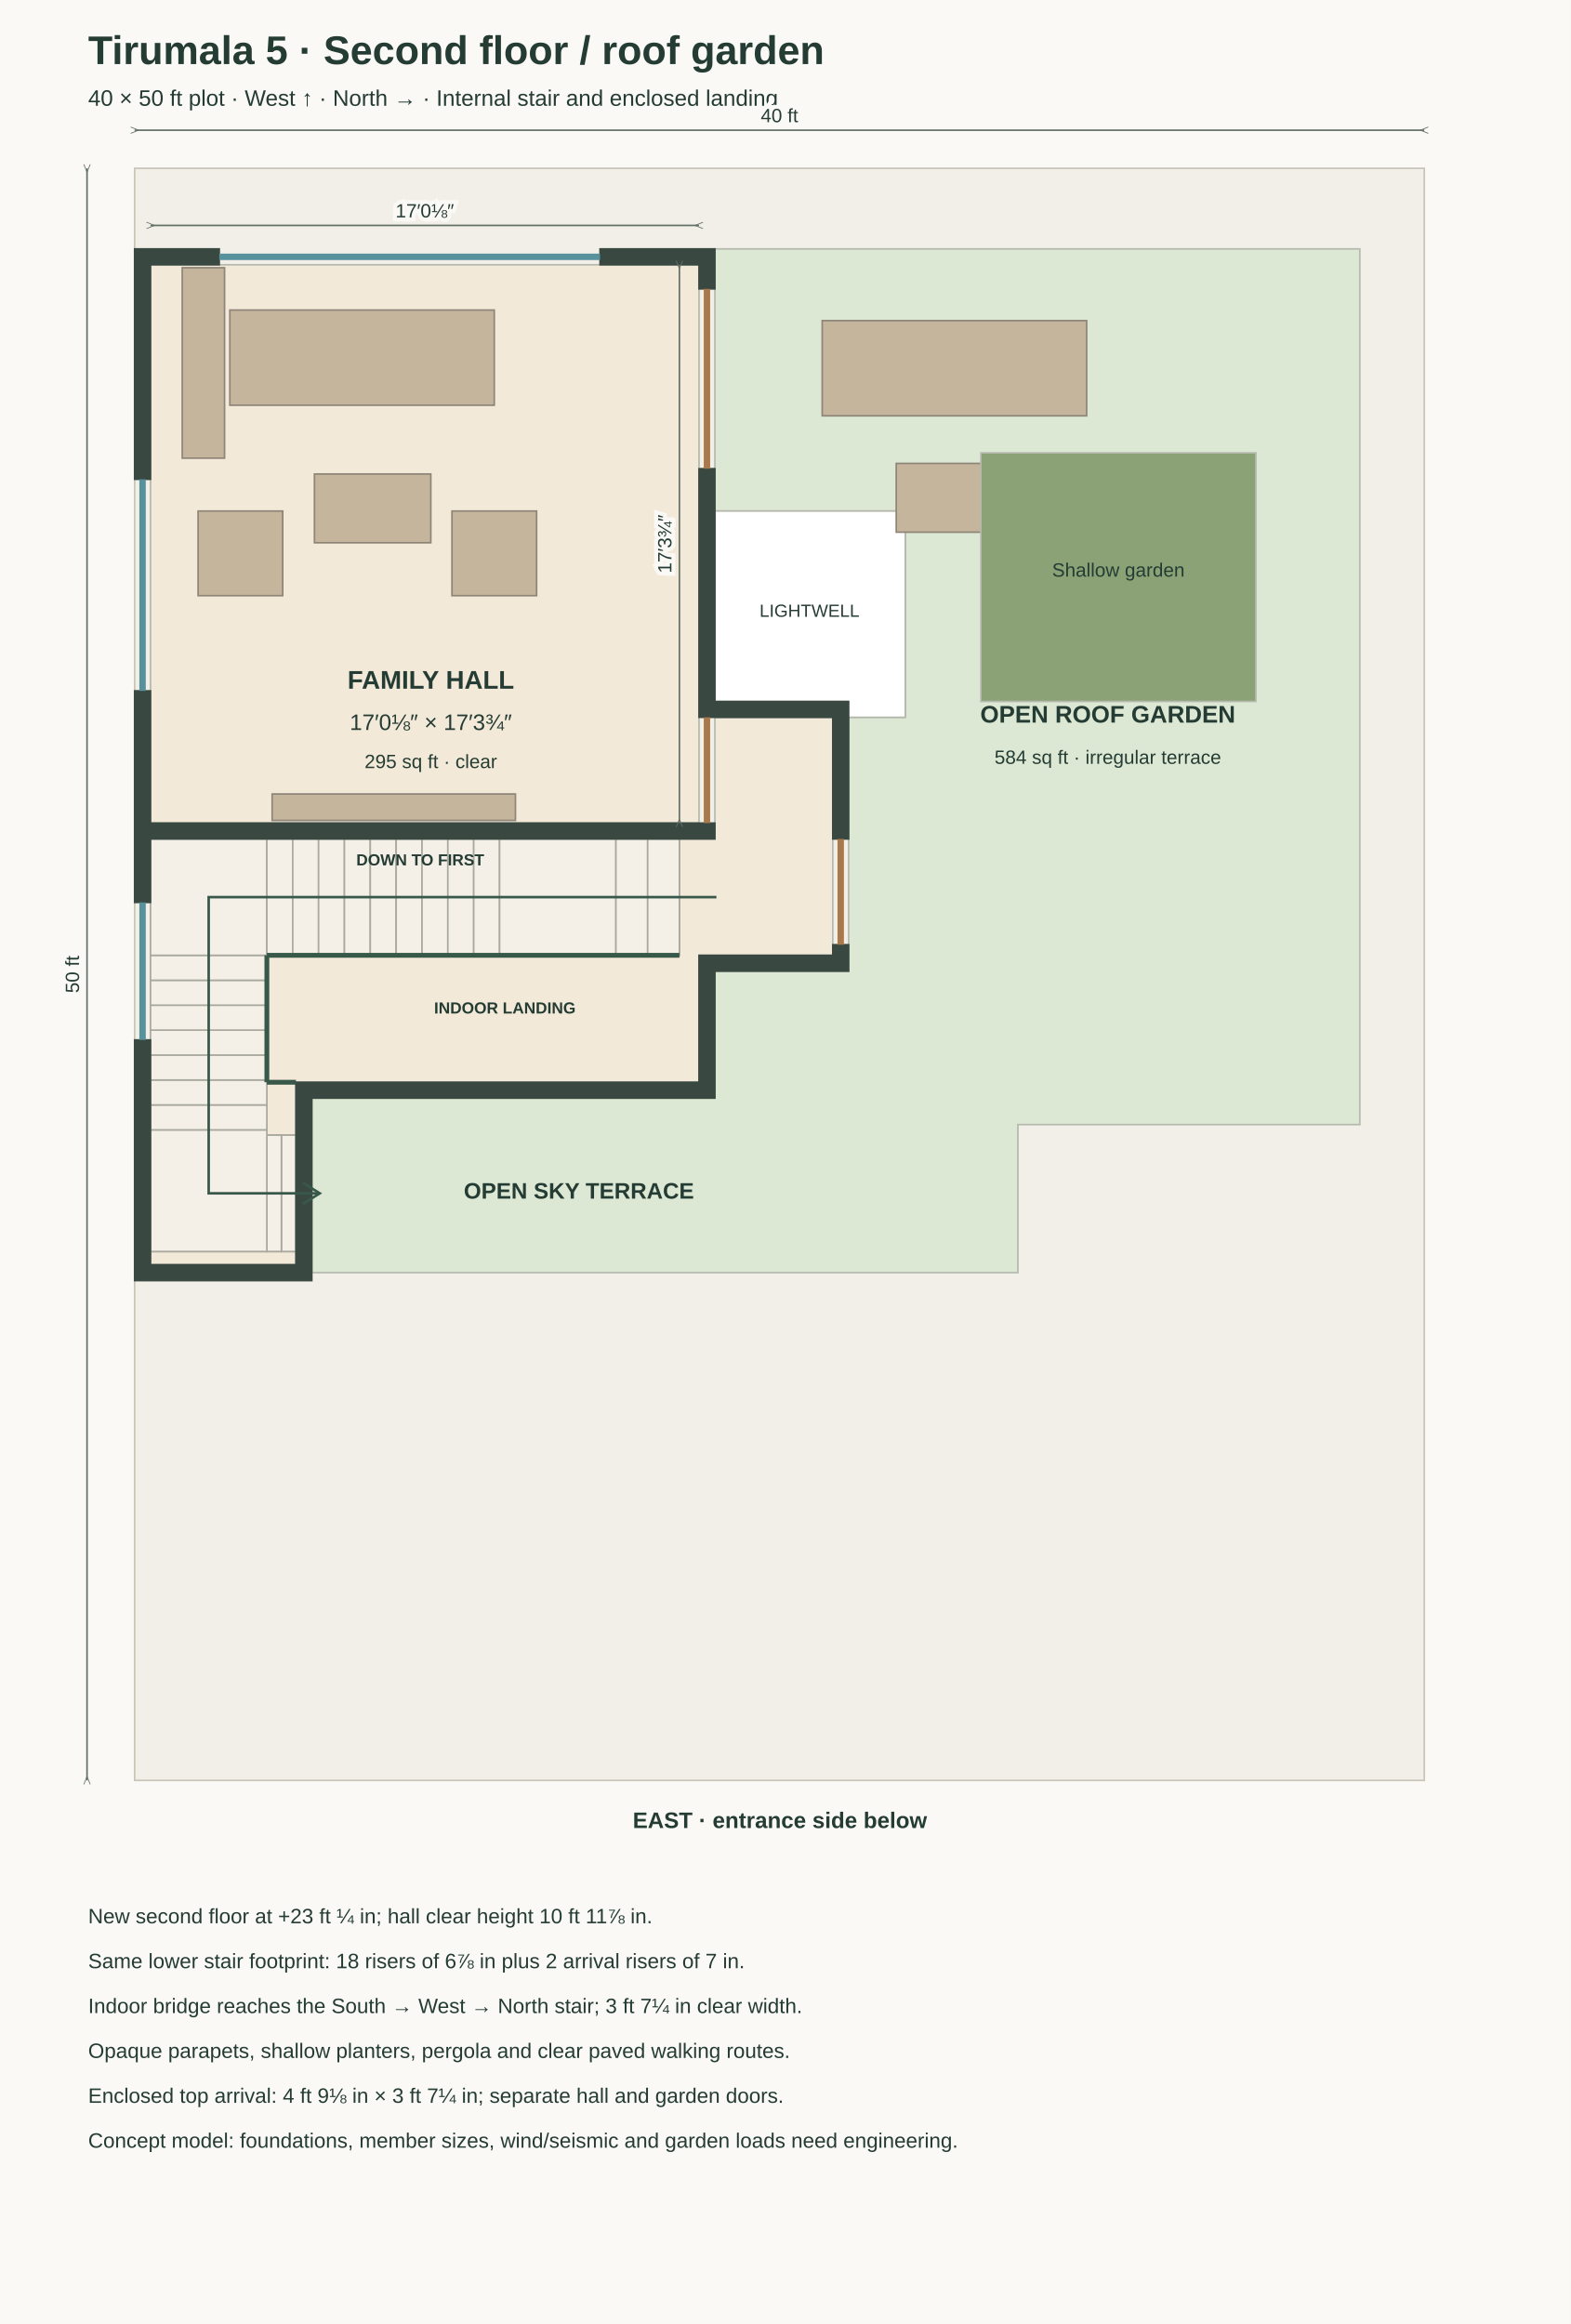
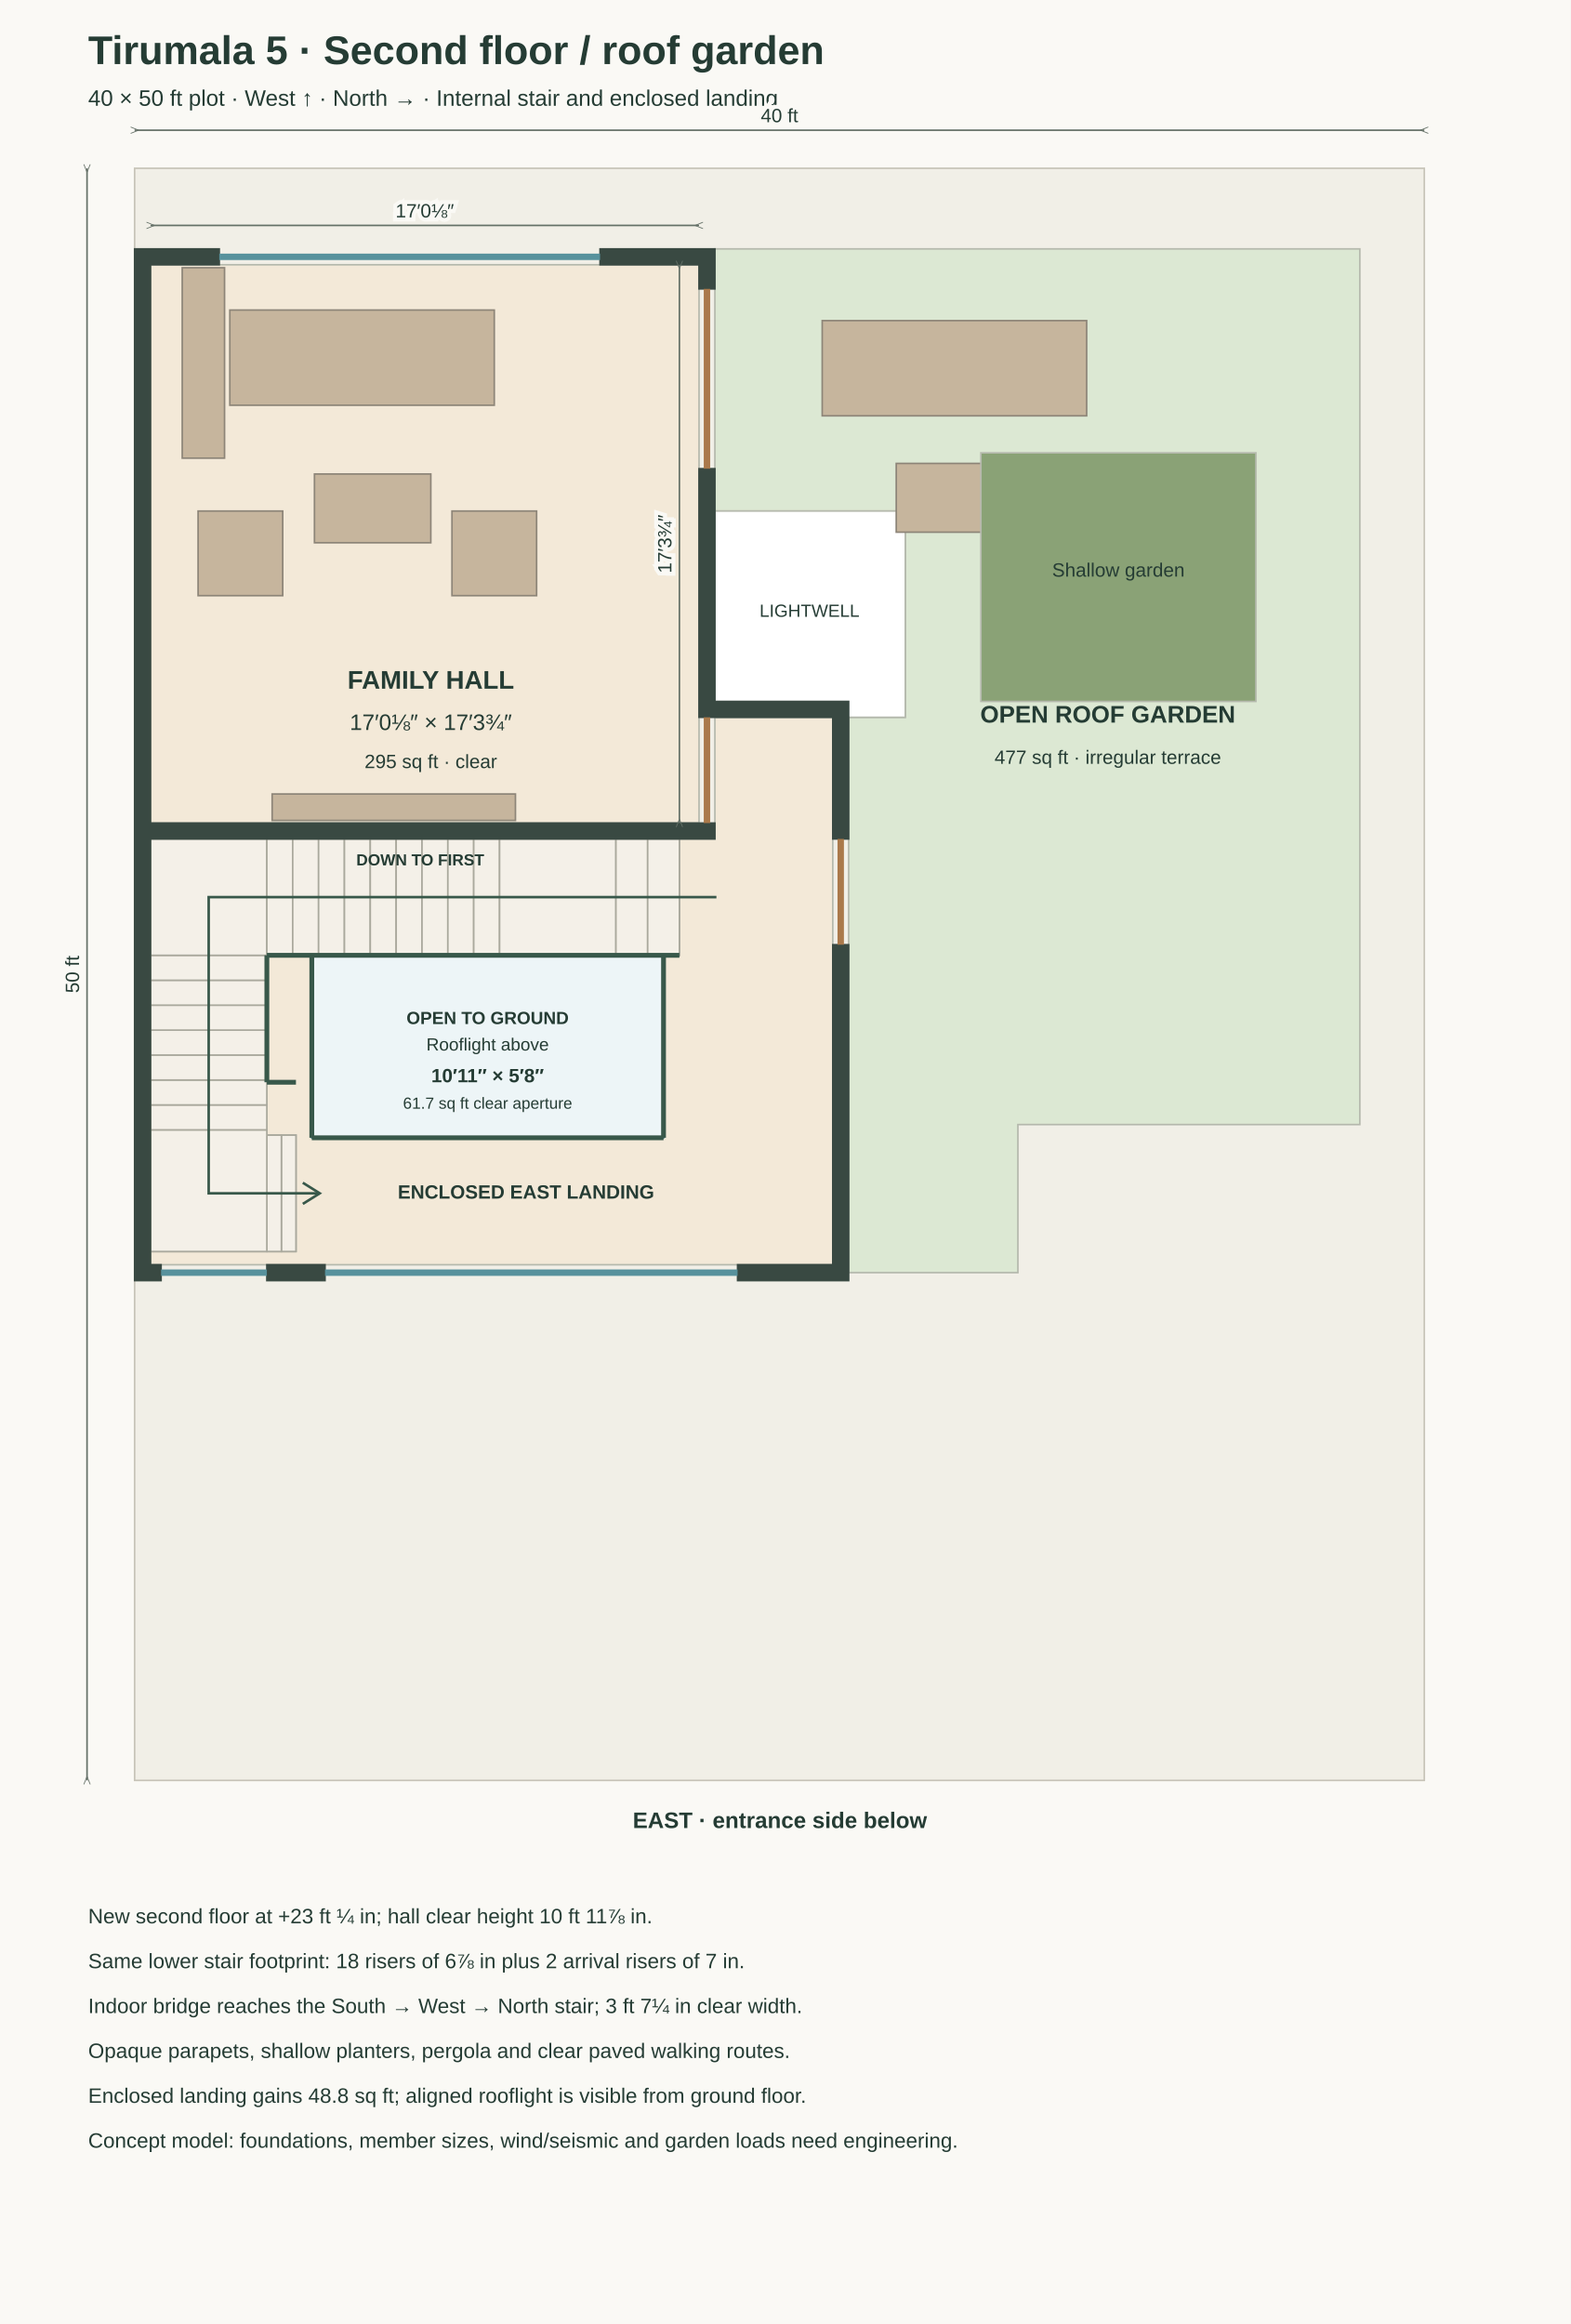
<svg xmlns="http://www.w3.org/2000/svg" width="980" height="1450" viewBox="0 0 980 1450">
  <defs>
    <marker id="a" viewBox="0 0 10 10" refX="5" refY="5" markerWidth="5" markerHeight="5" orient="auto-start-reverse">
      <path d="M10 1 L0 5 L10 9" fill="none" stroke="#657168" />
    </marker>
  </defs>
  <rect width="980" height="1450" fill="#faf9f5" />
  <g font-family="Arial,sans-serif" fill="#253c34">
    <text x="55" y="40" font-size="25" font-weight="700">Tirumala 5 · Second floor / roof garden</text>
    <text x="55" y="66" font-size="14">40 × 50 ft plot · West ↑ · North → · Internal stair and enclosed landing</text>
    <rect x="84.0" y="105.0" width="804.672" height="1005.84" fill="#f1efe7" stroke="#c7c4b8" />
    <polygon points="436.15,513.54 436.15,165.19 93.90,165.19 93.90,513.54" fill="#f3e9d8" stroke="#b5b9ad" />
-     <polygon points="93.90,780.84 166.50,780.84 175.57,780.84 184.65,780.84 184.65,789.09 93.90,789.09" fill="#f3e9d8" stroke="#b5b9ad" />
-     <polygon points="436.15,523.44 446.05,523.44 446.05,447.54 519.60,447.54 519.60,523.44 519.60,596.04 436.15,596.04 436.15,675.24 184.65,675.24 184.65,708.24 175.57,708.24 166.50,708.24 166.50,704.94 166.50,689.38 166.50,673.83 166.50,658.27 166.50,642.71 166.50,627.15 166.50,611.60 166.50,596.04 182.63,596.04 198.77,596.04 214.90,596.04 231.03,596.04 247.17,596.04 263.30,596.04 279.43,596.04 295.57,596.04 311.70,596.04 384.30,596.04 404.10,596.04 423.90,596.04 423.90,523.44" fill="#f3e9d8" stroke="#b5b9ad" />
-     <polygon points="848.44,348.54 848.44,523.44 848.44,701.64 635.10,701.64 635.10,794.04 194.55,794.04 194.55,685.14 446.05,685.14 446.05,605.94 529.50,605.94 529.50,447.54 564.85,447.54 564.85,318.84 446.05,318.84 446.05,155.29 848.44,155.29" fill="#dce8d3" stroke="#b5b9ad" />
+     <polygon points="446.05,523.44 446.05,447.54 519.60,447.54 519.60,523.44 519.60,596.04 519.60,789.09 184.65,789.09 93.90,789.09 93.90,780.84 166.50,780.84 175.57,780.84 184.65,780.84 184.65,708.24 175.57,708.24 166.50,708.24 166.50,704.94 166.50,689.38 166.50,673.83 166.50,658.27 166.50,642.71 166.50,627.15 166.50,611.60 166.50,596.04 182.63,596.04 194.55,596.04 194.55,709.89 414.00,709.89 414.00,596.04 423.90,596.04 423.90,523.44 436.15,523.44" fill="#f3e9d8" stroke="#b5b9ad" />
+     <polygon points="848.44,523.44 848.44,701.64 635.10,701.64 635.10,794.04 529.50,794.04 529.50,447.54 564.85,447.54 564.85,318.84 446.05,318.84 446.05,155.29 848.44,155.29 848.44,348.54" fill="#dce8d3" stroke="#b5b9ad" />
    <polygon points="564.85,447.54 446.05,447.54 446.05,318.84 564.85,318.84" fill="#fff" stroke="#b5b9ad" />
    <text x="505.08" y="384.84" text-anchor="middle" font-size="11" font-weight="400">LIGHTWELL</text>
    <polygon points="184.65,780.84 175.57,780.84 166.50,780.84 93.90,780.84 93.90,704.94 93.90,689.38 93.90,673.83 93.90,658.27 93.90,642.71 93.90,627.15 93.90,611.60 93.90,596.04 93.90,523.44 166.50,523.44 182.63,523.44 198.77,523.44 214.90,523.44 231.03,523.44 247.17,523.44 263.30,523.44 279.43,523.44 295.57,523.44 311.70,523.44 384.30,523.44 404.10,523.44 423.90,523.44 423.90,596.04 404.10,596.04 384.30,596.04 311.70,596.04 295.57,596.04 279.43,596.04 263.30,596.04 247.17,596.04 231.03,596.04 214.90,596.04 198.77,596.04 182.63,596.04 166.50,596.04 166.50,611.60 166.50,627.15 166.50,642.71 166.50,658.27 166.50,673.83 166.50,689.38 166.50,704.94 166.50,708.24 175.57,708.24 184.65,708.24" fill="#fff" stroke="#b5b9ad" />
    <polygon points="184.65,780.84 184.65,708.24 175.57,708.24 175.57,780.84" fill="#f4f0e8" stroke="#aaa99d" />
    <polygon points="175.57,780.84 175.57,708.24 166.50,708.24 166.50,780.84" fill="#f4f0e8" stroke="#aaa99d" />
    <polygon points="166.50,780.84 166.50,704.94 93.90,704.94 93.90,780.84" fill="#f4f0e8" stroke="#aaa99d" />
    <polygon points="166.50,704.94 166.50,689.38 93.90,689.38 93.90,704.94" fill="#f4f0e8" stroke="#aaa99d" />
    <polygon points="166.50,689.38 166.50,673.83 93.90,673.83 93.90,689.38" fill="#f4f0e8" stroke="#aaa99d" />
    <polygon points="166.50,673.83 166.50,658.27 93.90,658.27 93.90,673.83" fill="#f4f0e8" stroke="#aaa99d" />
    <polygon points="166.50,658.27 166.50,642.71 93.90,642.71 93.90,658.27" fill="#f4f0e8" stroke="#aaa99d" />
    <polygon points="166.50,642.71 166.50,627.15 93.90,627.15 93.90,642.71" fill="#f4f0e8" stroke="#aaa99d" />
    <polygon points="166.50,627.15 166.50,611.60 93.90,611.60 93.90,627.15" fill="#f4f0e8" stroke="#aaa99d" />
    <polygon points="166.50,611.60 166.50,596.04 93.90,596.04 93.90,611.60" fill="#f4f0e8" stroke="#aaa99d" />
    <polygon points="166.50,596.04 166.50,523.44 93.90,523.44 93.90,596.04" fill="#f4f0e8" stroke="#aaa99d" />
    <polygon points="182.63,596.04 182.63,523.44 166.50,523.44 166.50,596.04" fill="#f4f0e8" stroke="#aaa99d" />
    <polygon points="198.77,596.04 198.77,523.44 182.63,523.44 182.63,596.04" fill="#f4f0e8" stroke="#aaa99d" />
    <polygon points="214.90,596.04 214.90,523.44 198.77,523.44 198.77,596.04" fill="#f4f0e8" stroke="#aaa99d" />
    <polygon points="231.03,596.04 231.03,523.44 214.90,523.44 214.90,596.04" fill="#f4f0e8" stroke="#aaa99d" />
    <polygon points="247.17,596.04 247.17,523.44 231.03,523.44 231.03,596.04" fill="#f4f0e8" stroke="#aaa99d" />
    <polygon points="263.30,596.04 263.30,523.44 247.17,523.44 247.17,596.04" fill="#f4f0e8" stroke="#aaa99d" />
    <polygon points="279.43,596.04 279.43,523.44 263.30,523.44 263.30,596.04" fill="#f4f0e8" stroke="#aaa99d" />
    <polygon points="295.57,596.04 295.57,523.44 279.43,523.44 279.43,596.04" fill="#f4f0e8" stroke="#aaa99d" />
    <polygon points="311.70,596.04 311.70,523.44 295.57,523.44 295.57,596.04" fill="#f4f0e8" stroke="#aaa99d" />
    <polygon points="384.30,596.04 384.30,523.44 311.70,523.44 311.70,596.04" fill="#f4f0e8" stroke="#aaa99d" />
    <polygon points="404.10,596.04 404.10,523.44 384.30,523.44 384.30,596.04" fill="#f4f0e8" stroke="#aaa99d" />
    <polygon points="423.90,596.04 423.90,523.44 404.10,523.44 404.10,596.04" fill="#f4f0e8" stroke="#aaa99d" />
-     <polygon points="84.00,798.99 84.00,648.84 93.90,648.84 93.90,675.24 93.90,789.09 184.65,789.09 184.65,675.24 436.15,675.24 436.15,596.04 519.60,596.04 519.60,589.44 529.50,589.44 529.50,605.94 446.05,605.94 446.05,685.14 194.55,685.14 194.55,798.99" fill="#394942" stroke="#394942" />
-     <polygon points="84.00,523.44 84.00,513.54 84.00,431.04 93.90,431.04 93.90,513.54 435.16,513.54 436.15,513.54 446.05,513.54 446.05,523.44 436.15,523.44 423.90,523.44 93.90,523.44 93.90,563.04 84.00,563.04" fill="#394942" stroke="#394942" />
-     <polygon points="447.04,447.54 446.05,447.54 436.15,447.54 436.15,437.64 436.15,292.44 446.05,292.44 446.05,437.64 529.50,437.64 529.50,523.44 519.60,523.44 519.60,447.54" fill="#394942" stroke="#394942" />
-     <polygon points="136.80,165.19 93.90,165.19 93.90,299.04 84.00,299.04 84.00,155.29 136.80,155.29" fill="#394942" stroke="#394942" />
+     <polygon points="136.80,155.29 136.80,165.19 93.90,165.19 93.90,513.54 435.16,513.54 436.15,513.54 446.05,513.54 446.05,523.44 436.15,523.44 423.90,523.44 93.90,523.44 93.90,675.24 93.90,789.09 100.50,789.09 100.50,798.99 84.00,798.99 84.00,523.44 84.00,513.54 84.00,155.29" fill="#394942" stroke="#394942" />
+     <polygon points="202.80,789.09 202.80,798.99 166.50,798.99 166.50,789.09 184.65,789.09" fill="#394942" stroke="#394942" />
+     <polygon points="519.60,789.09 519.60,596.04 519.60,589.44 529.50,589.44 529.50,798.99 460.20,798.99 460.20,789.09" fill="#394942" stroke="#394942" />
+     <polygon points="446.05,447.54 436.15,447.54 436.15,437.64 436.15,292.44 446.05,292.44 446.05,437.64 529.50,437.64 529.50,523.44 519.60,523.44 519.60,447.54 447.04,447.54" fill="#394942" stroke="#394942" />
    <polygon points="436.15,165.19 374.40,165.19 374.40,155.29 446.05,155.29 446.05,180.24 436.15,180.24" fill="#394942" stroke="#394942" />
+     <polygon points="414.00,709.89 414.00,596.04 194.55,596.04 194.55,709.89" fill="#edf5f7" stroke="#397d90" />
    <polygon points="308.40,252.84 308.40,193.44 143.40,193.44 143.40,252.84" fill="#c6b59d" stroke="#8d8578" />
    <polygon points="268.80,338.64 268.80,295.74 196.20,295.74 196.20,338.64" fill="#c6b59d" stroke="#8d8578" />
    <polygon points="176.40,371.64 176.40,318.84 123.60,318.84 123.60,371.64" fill="#c6b59d" stroke="#8d8578" />
    <polygon points="334.80,371.64 334.80,318.84 282.00,318.84 282.00,371.64" fill="#c6b59d" stroke="#8d8578" />
    <polygon points="321.60,511.89 321.60,495.39 169.80,495.39 169.80,511.89" fill="#c6b59d" stroke="#8d8578" />
    <polygon points="140.10,285.84 140.10,167.04 113.70,167.04 113.70,285.84" fill="#c6b59d" stroke="#8d8578" />
    <polygon points="678.00,259.44 678.00,200.04 513.00,200.04 513.00,259.44" fill="#c6b59d" stroke="#8d8578" />
    <polygon points="631.80,332.04 631.80,289.14 559.20,289.14 559.20,332.04" fill="#c6b59d" stroke="#8d8578" />
    <line x1="441.1" y1="513.54" x2="441.1" y2="447.54" stroke="#aa794b" stroke-width="4" />
    <line x1="441.1" y1="292.44" x2="441.1" y2="180.24" stroke="#aa794b" stroke-width="4" />
    <line x1="136.8" y1="160.242" x2="374.4" y2="160.242" stroke="#57919c" stroke-width="4" />
-     <line x1="88.95" y1="431.04" x2="88.95" y2="299.04" stroke="#57919c" stroke-width="4" />
    <line x1="524.55" y1="589.44" x2="524.55" y2="523.44" stroke="#aa794b" stroke-width="4" />
-     <line x1="88.95" y1="648.84" x2="88.95" y2="563.04" stroke="#57919c" stroke-width="4" />
+     <line x1="100.5" y1="794.04" x2="166.5" y2="794.04" stroke="#57919c" stroke-width="4" />
+     <line x1="202.8" y1="794.04" x2="460.2" y2="794.04" stroke="#57919c" stroke-width="4" />
    <text x="268.8" y="429.72" text-anchor="middle" font-size="16" font-weight="700">FAMILY HALL</text>
    <text x="268.8" y="455.46" text-anchor="middle" font-size="14" font-weight="400">17′0⅛″ × 17′3¾″</text>
    <text x="268.8" y="479.22" text-anchor="middle" font-size="12" font-weight="400">295 sq ft · clear</text>
    <text x="691.2" y="450.84" text-anchor="middle" font-size="15" font-weight="700">OPEN ROOF GARDEN</text>
-     <text x="691.2" y="476.58" text-anchor="middle" font-size="12" font-weight="400">584 sq ft · irregular terrace</text>
-     <text x="361.2" y="747.84" text-anchor="middle" font-size="14" font-weight="700">OPEN SKY TERRACE</text>
+     <text x="691.2" y="476.58" text-anchor="middle" font-size="12" font-weight="400">477 sq ft · irregular terrace</text>
+     <text x="328.2" y="747.84" text-anchor="middle" font-size="12" font-weight="700">ENCLOSED EAST LANDING</text>
    <text x="262.2" y="539.94" text-anchor="middle" font-size="10" font-weight="700">DOWN TO FIRST</text>
-     <text x="315.0" y="632.34" text-anchor="middle" font-size="10" font-weight="700">INDOOR LANDING</text>
+     <text x="304.242" y="638.94" text-anchor="middle" font-size="11" font-weight="700">OPEN TO GROUND</text>
+     <text x="304.242" y="655.44" text-anchor="middle" font-size="11" font-weight="400">Rooflight above</text>
+     <text x="304.242" y="675.24" text-anchor="middle" font-size="12" font-weight="700">10′11″ × 5′8″</text>
+     <text x="304.242" y="691.74" text-anchor="middle" font-size="10" font-weight="400">61.7 sq ft clear aperture</text>
    <line x1="166.5" y1="675.24" x2="184.65" y2="675.24" stroke="#38584a" stroke-width="3" />
    <line x1="166.5" y1="675.24" x2="166.5" y2="596.04" stroke="#38584a" stroke-width="3" />
    <line x1="166.5" y1="596.04" x2="423.9" y2="596.04" stroke="#38584a" stroke-width="3" />
+     <line x1="194.55" y1="709.89" x2="194.55" y2="596.04" stroke="#38584a" stroke-width="3" />
+     <line x1="194.55" y1="709.89" x2="414.0" y2="709.89" stroke="#38584a" stroke-width="3" />
+     <line x1="414.0" y1="709.89" x2="414.0" y2="596.04" stroke="#38584a" stroke-width="3" />
    <polyline points="447.00,559.74 130.20,559.74 130.20,744.54 199.50,744.54" fill="none" stroke="#38584a" stroke-width="1.6" />
    <path d="M 188.94 737.94 L 199.5 744.54 L 188.94 751.14" fill="none" stroke="#38584a" stroke-width="1.6" />
    <polygon points="783.60,437.64 783.60,282.54 612.00,282.54 612.00,437.64" fill="#8aa276" stroke="#b5b9ad" />
    <text x="697.8" y="359.76" text-anchor="middle" font-size="12" font-weight="400">Shallow garden</text>
    <line x1="93.9" y1="140.64" x2="436.15" y2="140.64" stroke="#657168" marker-start="url(#a)" marker-end="url(#a)" />
    <text x="265.025" y="135.64" transform="rotate(0 265.0248 140.64)" text-anchor="middle" font-size="12" stroke="#faf9f5" stroke-width="5" paint-order="stroke">17′0⅛″</text>
    <line x1="423.9" y1="513.54" x2="423.9" y2="165.192" stroke="#657168" marker-start="url(#a)" marker-end="url(#a)" />
    <text x="423.9" y="334.366" transform="rotate(-90 423.9 339.366)" text-anchor="middle" font-size="12" stroke="#faf9f5" stroke-width="5" paint-order="stroke">17′3¾″</text>
    <line x1="84.0" y1="81.24" x2="888.672" y2="81.24" stroke="#657168" marker-start="url(#a)" marker-end="url(#a)" />
    <text x="486.336" y="76.24" transform="rotate(0 486.336 81.24)" text-anchor="middle" font-size="12" stroke="#faf9f5" stroke-width="5" paint-order="stroke">40 ft</text>
    <line x1="54.3" y1="1110.84" x2="54.3" y2="105.0" stroke="#657168" marker-start="url(#a)" marker-end="url(#a)" />
    <text x="54.3" y="602.92" transform="rotate(-90 54.3 607.92)" text-anchor="middle" font-size="12" stroke="#faf9f5" stroke-width="5" paint-order="stroke">50 ft</text>
    <text x="486.6" y="1140.54" text-anchor="middle" font-size="14" font-weight="700">EAST · entrance side below</text>
    <text x="55" y="1200" font-size="13">New second floor at +23 ft ¼ in; hall clear height 10 ft 11⅞ in.</text>
    <text x="55" y="1228" font-size="13">Same lower stair footprint: 18 risers of 6⅞ in plus 2 arrival risers of 7 in.</text>
    <text x="55" y="1256" font-size="13">Indoor bridge reaches the South → West → North stair; 3 ft 7¼ in clear width.</text>
    <text x="55" y="1284" font-size="13">Opaque parapets, shallow planters, pergola and clear paved walking routes.</text>
-     <text x="55" y="1312" font-size="13">Enclosed top arrival: 4 ft 9⅛ in × 3 ft 7¼ in; separate hall and garden doors.</text>
+     <text x="55" y="1312" font-size="13">Enclosed landing gains 48.8 sq ft; aligned rooflight is visible from ground floor.</text>
    <text x="55" y="1340" font-size="13">Concept model: foundations, member sizes, wind/seismic and garden loads need engineering.</text>
  </g>
</svg>
